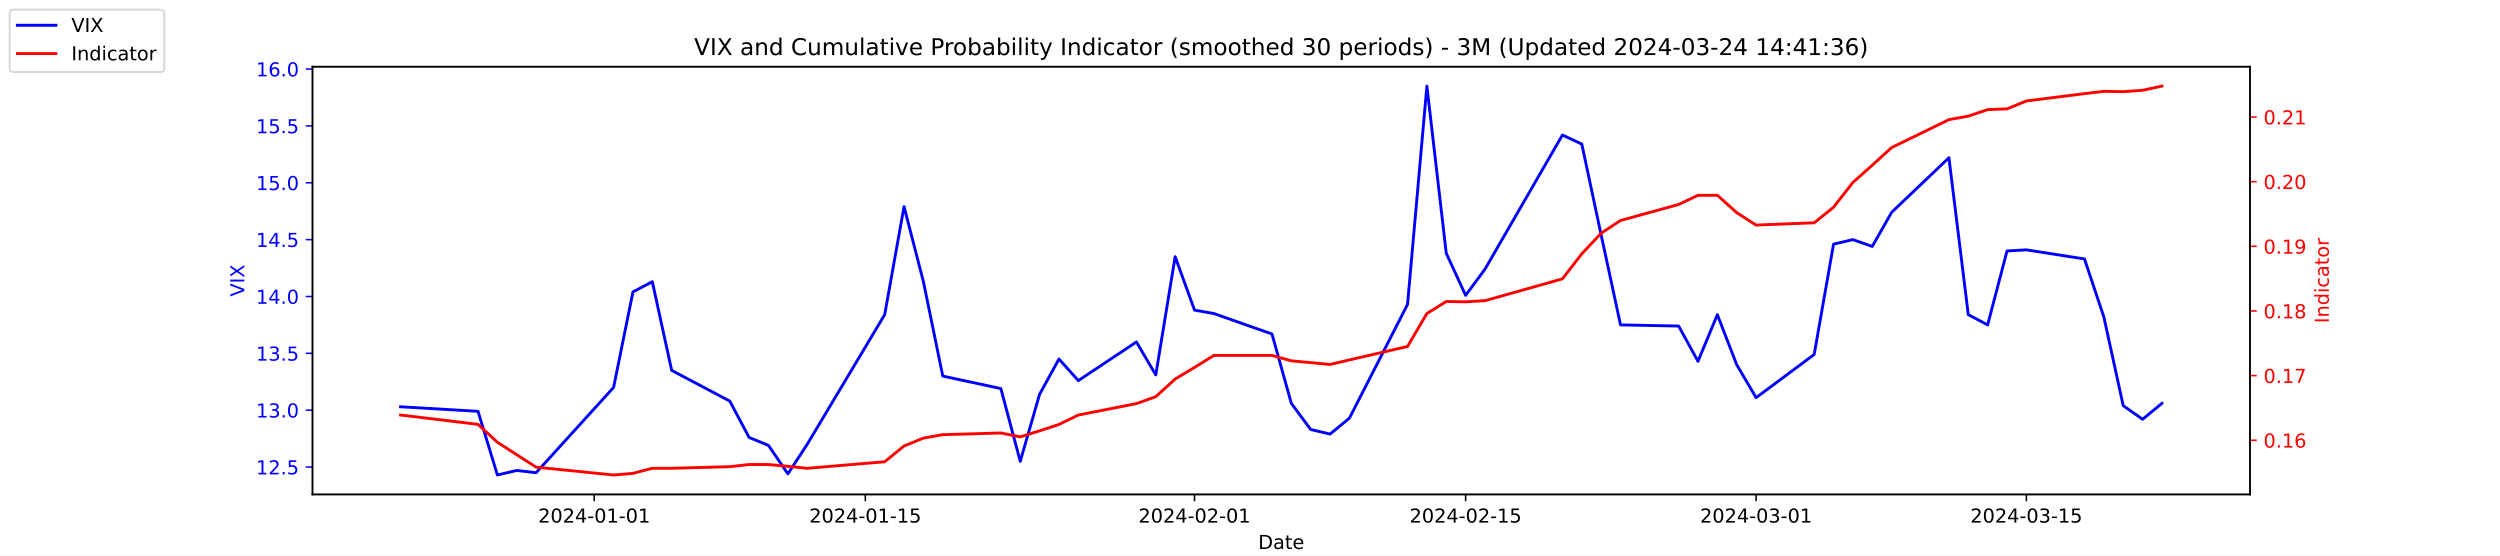
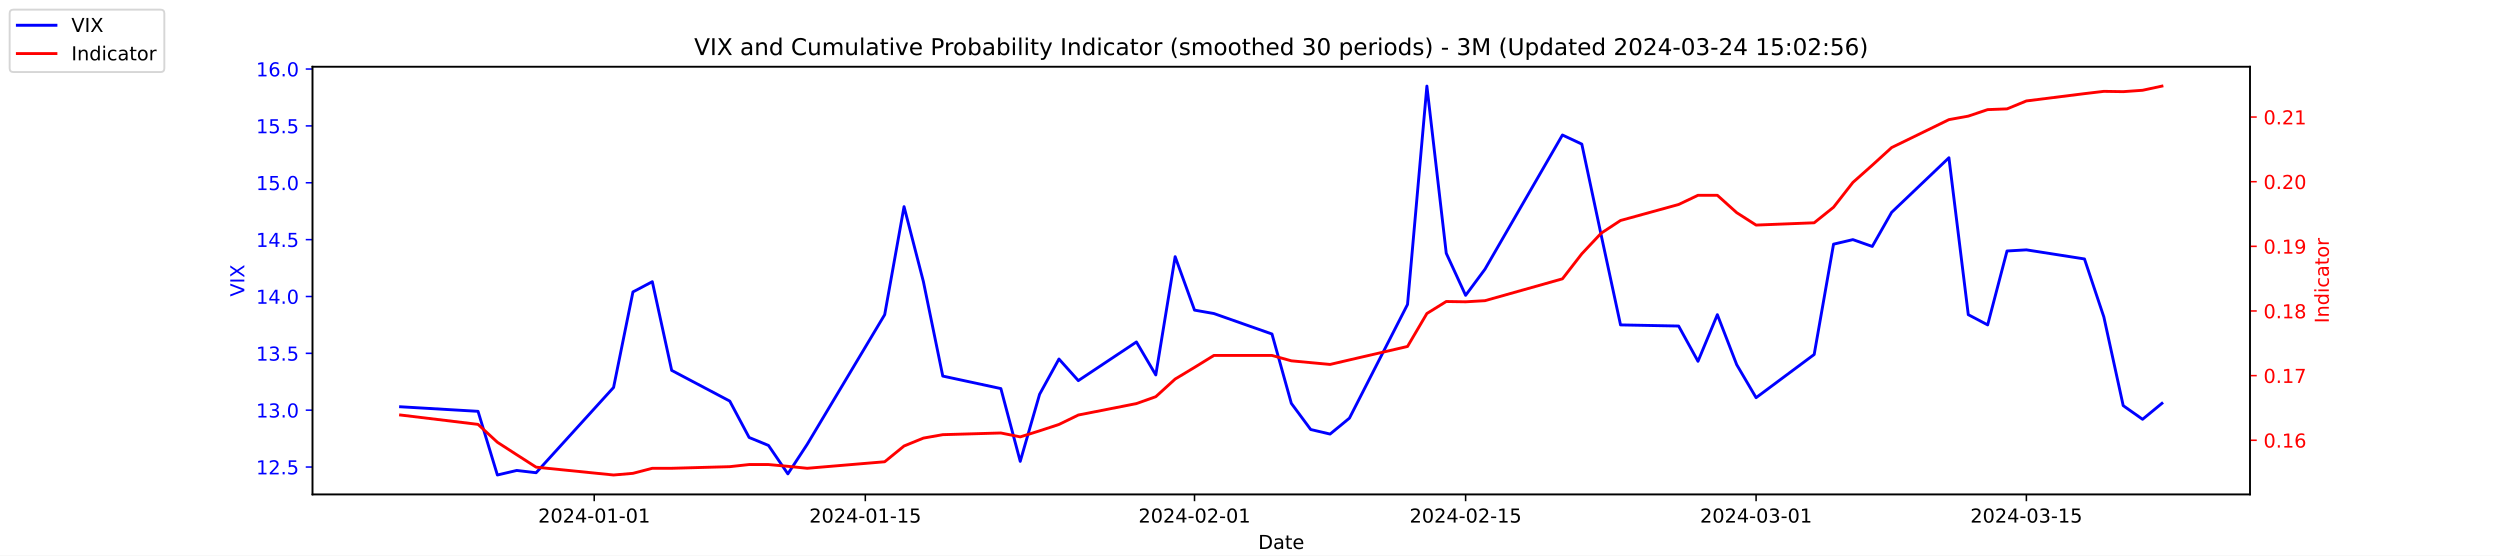
<svg xmlns="http://www.w3.org/2000/svg" xmlns:xlink="http://www.w3.org/1999/xlink" width="1296pt" height="288pt" viewBox="0 0 1296 288" version="1.1">
  <defs>
    <style type="text/css">*{stroke-linejoin: round; stroke-linecap: butt}</style>
  </defs>
  <g id="figure_1">
    <g id="patch_1">
      <path d="M 0 288  L 1296 288  L 1296 0  L 0 0  z " style="fill: #ffffff" />
    </g>
    <g id="axes_1">
      <g id="patch_2">
        <path d="M 162 256.32  L 1166.4 256.32  L 1166.4 34.56  L 162 34.56  z " style="fill: #ffffff" />
      </g>
      <g id="matplotlib.axis_1">
        <g id="xtick_1">
          <g id="line2d_1">
            <defs>
-               <path id="m39c9f2ebef" d="M 0 0  L 0 3.5  " style="stroke: #000000; stroke-width: 0.8" />
+               <path id="mdeebc0fdfd" d="M 0 0  L 0 3.5  " style="stroke: #000000; stroke-width: 0.8" />
            </defs>
            <g>
-               <use xlink:href="#m39c9f2ebef" x="308.04" y="256.32" style="stroke: #000000; stroke-width: 0.8" />
+               <use xlink:href="#mdeebc0fdfd" x="308.04" y="256.32" style="stroke: #000000; stroke-width: 0.8" />
            </g>
          </g>
          <g id="text_1">
            <g transform="translate(278.9824 270.9184) scale(0.1 -0.1)">
              <defs>
                <path id="DejaVuSans-32" d="M 1228 531  L 3431 531  L 3431 0  L 469 0  L 469 531  Q 828 903 1448 1529  Q 2069 2156 2228 2338  Q 2531 2678 2651 2914  Q 2772 3150 2772 3378  Q 2772 3750 2511 3984  Q 2250 4219 1831 4219  Q 1534 4219 1204 4116  Q 875 4013 500 3803  L 500 4441  Q 881 4594 1212 4672  Q 1544 4750 1819 4750  Q 2544 4750 2975 4387  Q 3406 4025 3406 3419  Q 3406 3131 3298 2873  Q 3191 2616 2906 2266  Q 2828 2175 2409 1742  Q 1991 1309 1228 531  z " transform="scale(0.015625)" />
                <path id="DejaVuSans-30" d="M 2034 4250  Q 1547 4250 1301 3770  Q 1056 3291 1056 2328  Q 1056 1369 1301 889  Q 1547 409 2034 409  Q 2525 409 2770 889  Q 3016 1369 3016 2328  Q 3016 3291 2770 3770  Q 2525 4250 2034 4250  z M 2034 4750  Q 2819 4750 3233 4129  Q 3647 3509 3647 2328  Q 3647 1150 3233 529  Q 2819 -91 2034 -91  Q 1250 -91 836 529  Q 422 1150 422 2328  Q 422 3509 836 4129  Q 1250 4750 2034 4750  z " transform="scale(0.015625)" />
                <path id="DejaVuSans-34" d="M 2419 4116  L 825 1625  L 2419 1625  L 2419 4116  z M 2253 4666  L 3047 4666  L 3047 1625  L 3713 1625  L 3713 1100  L 3047 1100  L 3047 0  L 2419 0  L 2419 1100  L 313 1100  L 313 1709  L 2253 4666  z " transform="scale(0.015625)" />
                <path id="DejaVuSans-2d" d="M 313 2009  L 1997 2009  L 1997 1497  L 313 1497  L 313 2009  z " transform="scale(0.015625)" />
                <path id="DejaVuSans-31" d="M 794 531  L 1825 531  L 1825 4091  L 703 3866  L 703 4441  L 1819 4666  L 2450 4666  L 2450 531  L 3481 531  L 3481 0  L 794 0  L 794 531  z " transform="scale(0.015625)" />
              </defs>
              <use xlink:href="#DejaVuSans-32" />
              <use xlink:href="#DejaVuSans-30" x="63.623" />
              <use xlink:href="#DejaVuSans-32" x="127.246" />
              <use xlink:href="#DejaVuSans-34" x="190.869" />
              <use xlink:href="#DejaVuSans-2d" x="254.492" />
              <use xlink:href="#DejaVuSans-30" x="290.576" />
              <use xlink:href="#DejaVuSans-31" x="354.199" />
              <use xlink:href="#DejaVuSans-2d" x="417.822" />
              <use xlink:href="#DejaVuSans-30" x="453.906" />
              <use xlink:href="#DejaVuSans-31" x="517.529" />
            </g>
          </g>
        </g>
        <g id="xtick_2">
          <g id="line2d_2">
            <g>
-               <use xlink:href="#m39c9f2ebef" x="448.58" y="256.32" style="stroke: #000000; stroke-width: 0.8" />
+               <use xlink:href="#mdeebc0fdfd" x="448.58" y="256.32" style="stroke: #000000; stroke-width: 0.8" />
            </g>
          </g>
          <g id="text_2">
            <g transform="translate(419.5222 270.9184) scale(0.1 -0.1)">
              <defs>
                <path id="DejaVuSans-35" d="M 691 4666  L 3169 4666  L 3169 4134  L 1269 4134  L 1269 2991  Q 1406 3038 1543 3061  Q 1681 3084 1819 3084  Q 2600 3084 3056 2656  Q 3513 2228 3513 1497  Q 3513 744 3044 326  Q 2575 -91 1722 -91  Q 1428 -91 1123 -41  Q 819 9 494 109  L 494 744  Q 775 591 1075 516  Q 1375 441 1709 441  Q 2250 441 2565 725  Q 2881 1009 2881 1497  Q 2881 1984 2565 2268  Q 2250 2553 1709 2553  Q 1456 2553 1204 2497  Q 953 2441 691 2322  L 691 4666  z " transform="scale(0.015625)" />
              </defs>
              <use xlink:href="#DejaVuSans-32" />
              <use xlink:href="#DejaVuSans-30" x="63.623" />
              <use xlink:href="#DejaVuSans-32" x="127.246" />
              <use xlink:href="#DejaVuSans-34" x="190.869" />
              <use xlink:href="#DejaVuSans-2d" x="254.492" />
              <use xlink:href="#DejaVuSans-30" x="290.576" />
              <use xlink:href="#DejaVuSans-31" x="354.199" />
              <use xlink:href="#DejaVuSans-2d" x="417.822" />
              <use xlink:href="#DejaVuSans-31" x="453.906" />
              <use xlink:href="#DejaVuSans-35" x="517.529" />
            </g>
          </g>
        </g>
        <g id="xtick_3">
          <g id="line2d_3">
            <g>
-               <use xlink:href="#m39c9f2ebef" x="619.236" y="256.32" style="stroke: #000000; stroke-width: 0.8" />
+               <use xlink:href="#mdeebc0fdfd" x="619.236" y="256.32" style="stroke: #000000; stroke-width: 0.8" />
            </g>
          </g>
          <g id="text_3">
            <g transform="translate(590.1778 270.9184) scale(0.1 -0.1)">
              <use xlink:href="#DejaVuSans-32" />
              <use xlink:href="#DejaVuSans-30" x="63.623" />
              <use xlink:href="#DejaVuSans-32" x="127.246" />
              <use xlink:href="#DejaVuSans-34" x="190.869" />
              <use xlink:href="#DejaVuSans-2d" x="254.492" />
              <use xlink:href="#DejaVuSans-30" x="290.576" />
              <use xlink:href="#DejaVuSans-32" x="354.199" />
              <use xlink:href="#DejaVuSans-2d" x="417.822" />
              <use xlink:href="#DejaVuSans-30" x="453.906" />
              <use xlink:href="#DejaVuSans-31" x="517.529" />
            </g>
          </g>
        </g>
        <g id="xtick_4">
          <g id="line2d_4">
            <g>
-               <use xlink:href="#m39c9f2ebef" x="759.775" y="256.32" style="stroke: #000000; stroke-width: 0.8" />
+               <use xlink:href="#mdeebc0fdfd" x="759.775" y="256.32" style="stroke: #000000; stroke-width: 0.8" />
            </g>
          </g>
          <g id="text_4">
            <g transform="translate(730.7177 270.9184) scale(0.1 -0.1)">
              <use xlink:href="#DejaVuSans-32" />
              <use xlink:href="#DejaVuSans-30" x="63.623" />
              <use xlink:href="#DejaVuSans-32" x="127.246" />
              <use xlink:href="#DejaVuSans-34" x="190.869" />
              <use xlink:href="#DejaVuSans-2d" x="254.492" />
              <use xlink:href="#DejaVuSans-30" x="290.576" />
              <use xlink:href="#DejaVuSans-32" x="354.199" />
              <use xlink:href="#DejaVuSans-2d" x="417.822" />
              <use xlink:href="#DejaVuSans-31" x="453.906" />
              <use xlink:href="#DejaVuSans-35" x="517.529" />
            </g>
          </g>
        </g>
        <g id="xtick_5">
          <g id="line2d_5">
            <g>
-               <use xlink:href="#m39c9f2ebef" x="910.354" y="256.32" style="stroke: #000000; stroke-width: 0.8" />
+               <use xlink:href="#mdeebc0fdfd" x="910.354" y="256.32" style="stroke: #000000; stroke-width: 0.8" />
            </g>
          </g>
          <g id="text_5">
            <g transform="translate(881.2961 270.9184) scale(0.1 -0.1)">
              <defs>
                <path id="DejaVuSans-33" d="M 2597 2516  Q 3050 2419 3304 2112  Q 3559 1806 3559 1356  Q 3559 666 3084 287  Q 2609 -91 1734 -91  Q 1441 -91 1130 -33  Q 819 25 488 141  L 488 750  Q 750 597 1062 519  Q 1375 441 1716 441  Q 2309 441 2620 675  Q 2931 909 2931 1356  Q 2931 1769 2642 2001  Q 2353 2234 1838 2234  L 1294 2234  L 1294 2753  L 1863 2753  Q 2328 2753 2575 2939  Q 2822 3125 2822 3475  Q 2822 3834 2567 4026  Q 2313 4219 1838 4219  Q 1578 4219 1281 4162  Q 984 4106 628 3988  L 628 4550  Q 988 4650 1302 4700  Q 1616 4750 1894 4750  Q 2613 4750 3031 4423  Q 3450 4097 3450 3541  Q 3450 3153 3228 2886  Q 3006 2619 2597 2516  z " transform="scale(0.015625)" />
              </defs>
              <use xlink:href="#DejaVuSans-32" />
              <use xlink:href="#DejaVuSans-30" x="63.623" />
              <use xlink:href="#DejaVuSans-32" x="127.246" />
              <use xlink:href="#DejaVuSans-34" x="190.869" />
              <use xlink:href="#DejaVuSans-2d" x="254.492" />
              <use xlink:href="#DejaVuSans-30" x="290.576" />
              <use xlink:href="#DejaVuSans-33" x="354.199" />
              <use xlink:href="#DejaVuSans-2d" x="417.822" />
              <use xlink:href="#DejaVuSans-30" x="453.906" />
              <use xlink:href="#DejaVuSans-31" x="517.529" />
            </g>
          </g>
        </g>
        <g id="xtick_6">
          <g id="line2d_6">
            <g>
-               <use xlink:href="#m39c9f2ebef" x="1050.476" y="256.32" style="stroke: #000000; stroke-width: 0.8" />
+               <use xlink:href="#mdeebc0fdfd" x="1050.476" y="256.32" style="stroke: #000000; stroke-width: 0.8" />
            </g>
          </g>
          <g id="text_6">
            <g transform="translate(1021.418 270.9184) scale(0.1 -0.1)">
              <use xlink:href="#DejaVuSans-32" />
              <use xlink:href="#DejaVuSans-30" x="63.623" />
              <use xlink:href="#DejaVuSans-32" x="127.246" />
              <use xlink:href="#DejaVuSans-34" x="190.869" />
              <use xlink:href="#DejaVuSans-2d" x="254.492" />
              <use xlink:href="#DejaVuSans-30" x="290.576" />
              <use xlink:href="#DejaVuSans-33" x="354.199" />
              <use xlink:href="#DejaVuSans-2d" x="417.822" />
              <use xlink:href="#DejaVuSans-31" x="453.906" />
              <use xlink:href="#DejaVuSans-35" x="517.529" />
            </g>
          </g>
        </g>
        <g id="text_7">
          <g transform="translate(652.2492 284.5966) scale(0.1 -0.1)">
            <defs>
              <path id="DejaVuSans-44" d="M 1259 4147  L 1259 519  L 2022 519  Q 2988 519 3436 956  Q 3884 1394 3884 2338  Q 3884 3275 3436 3711  Q 2988 4147 2022 4147  L 1259 4147  z M 628 4666  L 1925 4666  Q 3281 4666 3915 4102  Q 4550 3538 4550 2338  Q 4550 1131 3912 565  Q 3275 0 1925 0  L 628 0  L 628 4666  z " transform="scale(0.015625)" />
              <path id="DejaVuSans-61" d="M 2194 1759  Q 1497 1759 1228 1600  Q 959 1441 959 1056  Q 959 750 1161 570  Q 1363 391 1709 391  Q 2188 391 2477 730  Q 2766 1069 2766 1631  L 2766 1759  L 2194 1759  z M 3341 1997  L 3341 0  L 2766 0  L 2766 531  Q 2569 213 2275 61  Q 1981 -91 1556 -91  Q 1019 -91 701 211  Q 384 513 384 1019  Q 384 1609 779 1909  Q 1175 2209 1959 2209  L 2766 2209  L 2766 2266  Q 2766 2663 2505 2880  Q 2244 3097 1772 3097  Q 1472 3097 1187 3025  Q 903 2953 641 2809  L 641 3341  Q 956 3463 1253 3523  Q 1550 3584 1831 3584  Q 2591 3584 2966 3190  Q 3341 2797 3341 1997  z " transform="scale(0.015625)" />
              <path id="DejaVuSans-74" d="M 1172 4494  L 1172 3500  L 2356 3500  L 2356 3053  L 1172 3053  L 1172 1153  Q 1172 725 1289 603  Q 1406 481 1766 481  L 2356 481  L 2356 0  L 1766 0  Q 1100 0 847 248  Q 594 497 594 1153  L 594 3053  L 172 3053  L 172 3500  L 594 3500  L 594 4494  L 1172 4494  z " transform="scale(0.015625)" />
              <path id="DejaVuSans-65" d="M 3597 1894  L 3597 1613  L 953 1613  Q 991 1019 1311 708  Q 1631 397 2203 397  Q 2534 397 2845 478  Q 3156 559 3463 722  L 3463 178  Q 3153 47 2828 -22  Q 2503 -91 2169 -91  Q 1331 -91 842 396  Q 353 884 353 1716  Q 353 2575 817 3079  Q 1281 3584 2069 3584  Q 2775 3584 3186 3129  Q 3597 2675 3597 1894  z M 3022 2063  Q 3016 2534 2758 2815  Q 2500 3097 2075 3097  Q 1594 3097 1305 2825  Q 1016 2553 972 2059  L 3022 2063  z " transform="scale(0.015625)" />
            </defs>
            <use xlink:href="#DejaVuSans-44" />
            <use xlink:href="#DejaVuSans-61" x="77.002" />
            <use xlink:href="#DejaVuSans-74" x="138.281" />
            <use xlink:href="#DejaVuSans-65" x="177.49" />
          </g>
        </g>
      </g>
      <g id="matplotlib.axis_2">
        <g id="ytick_1">
          <g id="line2d_7">
            <defs>
-               <path id="m9b974dcbff" d="M 0 0  L -3.5 0  " style="stroke: #0000ff; stroke-width: 0.8" />
+               <path id="m297891b58c" d="M 0 0  L -3.5 0  " style="stroke: #0000ff; stroke-width: 0.8" />
            </defs>
            <g>
-               <use xlink:href="#m9b974dcbff" x="162" y="242.114" style="fill: #0000ff; stroke: #0000ff; stroke-width: 0.8" />
+               <use xlink:href="#m297891b58c" x="162" y="242.114" style="fill: #0000ff; stroke: #0000ff; stroke-width: 0.8" />
            </g>
          </g>
          <g id="text_8">
            <g style="fill: #0000ff" transform="translate(132.7344 245.9129) scale(0.1 -0.1)">
              <defs>
                <path id="DejaVuSans-2e" d="M 684 794  L 1344 794  L 1344 0  L 684 0  L 684 794  z " transform="scale(0.015625)" />
              </defs>
              <use xlink:href="#DejaVuSans-31" />
              <use xlink:href="#DejaVuSans-32" x="63.623" />
              <use xlink:href="#DejaVuSans-2e" x="127.246" />
              <use xlink:href="#DejaVuSans-35" x="159.033" />
            </g>
          </g>
        </g>
        <g id="ytick_2">
          <g id="line2d_8">
            <g>
-               <use xlink:href="#m9b974dcbff" x="162" y="212.64" style="fill: #0000ff; stroke: #0000ff; stroke-width: 0.8" />
+               <use xlink:href="#m297891b58c" x="162" y="212.64" style="fill: #0000ff; stroke: #0000ff; stroke-width: 0.8" />
            </g>
          </g>
          <g id="text_9">
            <g style="fill: #0000ff" transform="translate(132.7344 216.4392) scale(0.1 -0.1)">
              <use xlink:href="#DejaVuSans-31" />
              <use xlink:href="#DejaVuSans-33" x="63.623" />
              <use xlink:href="#DejaVuSans-2e" x="127.246" />
              <use xlink:href="#DejaVuSans-30" x="159.033" />
            </g>
          </g>
        </g>
        <g id="ytick_3">
          <g id="line2d_9">
            <g>
-               <use xlink:href="#m9b974dcbff" x="162" y="183.166" style="fill: #0000ff; stroke: #0000ff; stroke-width: 0.8" />
+               <use xlink:href="#m297891b58c" x="162" y="183.166" style="fill: #0000ff; stroke: #0000ff; stroke-width: 0.8" />
            </g>
          </g>
          <g id="text_10">
            <g style="fill: #0000ff" transform="translate(132.7344 186.9656) scale(0.1 -0.1)">
              <use xlink:href="#DejaVuSans-31" />
              <use xlink:href="#DejaVuSans-33" x="63.623" />
              <use xlink:href="#DejaVuSans-2e" x="127.246" />
              <use xlink:href="#DejaVuSans-35" x="159.033" />
            </g>
          </g>
        </g>
        <g id="ytick_4">
          <g id="line2d_10">
            <g>
-               <use xlink:href="#m9b974dcbff" x="162" y="153.693" style="fill: #0000ff; stroke: #0000ff; stroke-width: 0.8" />
+               <use xlink:href="#m297891b58c" x="162" y="153.693" style="fill: #0000ff; stroke: #0000ff; stroke-width: 0.8" />
            </g>
          </g>
          <g id="text_11">
            <g style="fill: #0000ff" transform="translate(132.7344 157.4919) scale(0.1 -0.1)">
              <use xlink:href="#DejaVuSans-31" />
              <use xlink:href="#DejaVuSans-34" x="63.623" />
              <use xlink:href="#DejaVuSans-2e" x="127.246" />
              <use xlink:href="#DejaVuSans-30" x="159.033" />
            </g>
          </g>
        </g>
        <g id="ytick_5">
          <g id="line2d_11">
            <g>
-               <use xlink:href="#m9b974dcbff" x="162" y="124.219" style="fill: #0000ff; stroke: #0000ff; stroke-width: 0.8" />
+               <use xlink:href="#m297891b58c" x="162" y="124.219" style="fill: #0000ff; stroke: #0000ff; stroke-width: 0.8" />
            </g>
          </g>
          <g id="text_12">
            <g style="fill: #0000ff" transform="translate(132.7344 128.0182) scale(0.1 -0.1)">
              <use xlink:href="#DejaVuSans-31" />
              <use xlink:href="#DejaVuSans-34" x="63.623" />
              <use xlink:href="#DejaVuSans-2e" x="127.246" />
              <use xlink:href="#DejaVuSans-35" x="159.033" />
            </g>
          </g>
        </g>
        <g id="ytick_6">
          <g id="line2d_12">
            <g>
-               <use xlink:href="#m9b974dcbff" x="162" y="94.745" style="fill: #0000ff; stroke: #0000ff; stroke-width: 0.8" />
+               <use xlink:href="#m297891b58c" x="162" y="94.745" style="fill: #0000ff; stroke: #0000ff; stroke-width: 0.8" />
            </g>
          </g>
          <g id="text_13">
            <g style="fill: #0000ff" transform="translate(132.7344 98.5445) scale(0.1 -0.1)">
              <use xlink:href="#DejaVuSans-31" />
              <use xlink:href="#DejaVuSans-35" x="63.623" />
              <use xlink:href="#DejaVuSans-2e" x="127.246" />
              <use xlink:href="#DejaVuSans-30" x="159.033" />
            </g>
          </g>
        </g>
        <g id="ytick_7">
          <g id="line2d_13">
            <g>
-               <use xlink:href="#m9b974dcbff" x="162" y="65.272" style="fill: #0000ff; stroke: #0000ff; stroke-width: 0.8" />
+               <use xlink:href="#m297891b58c" x="162" y="65.272" style="fill: #0000ff; stroke: #0000ff; stroke-width: 0.8" />
            </g>
          </g>
          <g id="text_14">
            <g style="fill: #0000ff" transform="translate(132.7344 69.07082) scale(0.1 -0.1)">
              <use xlink:href="#DejaVuSans-31" />
              <use xlink:href="#DejaVuSans-35" x="63.623" />
              <use xlink:href="#DejaVuSans-2e" x="127.246" />
              <use xlink:href="#DejaVuSans-35" x="159.033" />
            </g>
          </g>
        </g>
        <g id="ytick_8">
          <g id="line2d_14">
            <g>
-               <use xlink:href="#m9b974dcbff" x="162" y="35.798" style="fill: #0000ff; stroke: #0000ff; stroke-width: 0.8" />
+               <use xlink:href="#m297891b58c" x="162" y="35.798" style="fill: #0000ff; stroke: #0000ff; stroke-width: 0.8" />
            </g>
          </g>
          <g id="text_15">
            <g style="fill: #0000ff" transform="translate(132.7344 39.59714) scale(0.1 -0.1)">
              <defs>
                <path id="DejaVuSans-36" d="M 2113 2584  Q 1688 2584 1439 2293  Q 1191 2003 1191 1497  Q 1191 994 1439 701  Q 1688 409 2113 409  Q 2538 409 2786 701  Q 3034 994 3034 1497  Q 3034 2003 2786 2293  Q 2538 2584 2113 2584  z M 3366 4563  L 3366 3988  Q 3128 4100 2886 4159  Q 2644 4219 2406 4219  Q 1781 4219 1451 3797  Q 1122 3375 1075 2522  Q 1259 2794 1537 2939  Q 1816 3084 2150 3084  Q 2853 3084 3261 2657  Q 3669 2231 3669 1497  Q 3669 778 3244 343  Q 2819 -91 2113 -91  Q 1303 -91 875 529  Q 447 1150 447 2328  Q 447 3434 972 4092  Q 1497 4750 2381 4750  Q 2619 4750 2861 4703  Q 3103 4656 3366 4563  z " transform="scale(0.015625)" />
              </defs>
              <use xlink:href="#DejaVuSans-31" />
              <use xlink:href="#DejaVuSans-36" x="63.623" />
              <use xlink:href="#DejaVuSans-2e" x="127.246" />
              <use xlink:href="#DejaVuSans-30" x="159.033" />
            </g>
          </g>
        </g>
        <g id="text_16">
          <g style="fill: #0000ff" transform="translate(126.6547 153.7603) rotate(-90) scale(0.1 -0.1)">
            <defs>
              <path id="DejaVuSans-56" d="M 1831 0  L 50 4666  L 709 4666  L 2188 738  L 3669 4666  L 4325 4666  L 2547 0  L 1831 0  z " transform="scale(0.015625)" />
              <path id="DejaVuSans-49" d="M 628 4666  L 1259 4666  L 1259 0  L 628 0  L 628 4666  z " transform="scale(0.015625)" />
              <path id="DejaVuSans-58" d="M 403 4666  L 1081 4666  L 2241 2931  L 3406 4666  L 4084 4666  L 2584 2425  L 4184 0  L 3506 0  L 2194 1984  L 872 0  L 191 0  L 1856 2491  L 403 4666  z " transform="scale(0.015625)" />
            </defs>
            <use xlink:href="#DejaVuSans-56" />
            <use xlink:href="#DejaVuSans-49" x="68.408" />
            <use xlink:href="#DejaVuSans-58" x="97.9" />
          </g>
        </g>
      </g>
      <g id="line2d_15">
-         <path d="M 207.655 210.872  L 247.809 213.23  L 257.847 246.24  L 267.886 243.882  L 277.924 245.061  L 318.079 200.851  L 328.117 151.335  L 338.156 146.029  L 348.194 192.008  L 378.31 207.924  L 388.349 226.787  L 398.387 230.914  L 408.426 245.651  L 418.464 230.324  L 458.619 163.124  L 468.657 107.124  L 478.696 146.029  L 488.734 194.956  L 518.85 201.44  L 528.889 239.166  L 538.927 204.387  L 548.966 186.114  L 559.004 197.314  L 589.12 177.272  L 599.158 194.366  L 609.197 133.061  L 619.236 160.766  L 629.274 162.535  L 659.39 173.145  L 669.428 209.103  L 679.467 222.661  L 689.506 225.019  L 699.544 216.766  L 729.66 157.819  L 739.698 44.64  L 749.737 131.293  L 759.775 153.103  L 769.814 139.545  L 809.968 69.987  L 820.007 74.703  L 830.045 121.861  L 840.084 168.429  L 870.2 169.019  L 880.238 187.293  L 890.277 163.124  L 900.315 189.061  L 910.354 206.156  L 940.47 183.756  L 950.508 126.577  L 960.547 124.219  L 970.585 127.756  L 980.624 110.072  L 1010.321 81.777  L 1020.36 163.124  L 1030.398 168.429  L 1040.437 130.114  L 1050.476 129.524  L 1080.591 134.24  L 1090.63 164.303  L 1100.668 210.282  L 1110.707 217.356  L 1120.745 209.103  " clip-path="url(#p976ae3da06)" style="fill: none; stroke: #0000ff; stroke-width: 1.5; stroke-linecap: square" />
+         <path d="M 207.655 210.872  L 247.809 213.23  L 257.847 246.24  L 267.886 243.882  L 277.924 245.061  L 318.079 200.851  L 328.117 151.335  L 338.156 146.029  L 348.194 192.008  L 378.31 207.924  L 388.349 226.787  L 398.387 230.914  L 408.426 245.651  L 418.464 230.324  L 458.619 163.124  L 468.657 107.124  L 478.696 146.029  L 488.734 194.956  L 518.85 201.44  L 528.889 239.166  L 538.927 204.387  L 548.966 186.114  L 559.004 197.314  L 589.12 177.272  L 599.158 194.366  L 609.197 133.061  L 619.236 160.766  L 629.274 162.535  L 659.39 173.145  L 669.428 209.103  L 679.467 222.661  L 689.506 225.019  L 699.544 216.766  L 729.66 157.819  L 739.698 44.64  L 749.737 131.293  L 759.775 153.103  L 769.814 139.545  L 809.968 69.987  L 820.007 74.703  L 830.045 121.861  L 840.084 168.429  L 870.2 169.019  L 880.238 187.293  L 890.277 163.124  L 900.315 189.061  L 910.354 206.156  L 940.47 183.756  L 950.508 126.577  L 960.547 124.219  L 970.585 127.756  L 980.624 110.072  L 1010.321 81.777  L 1020.36 163.124  L 1030.398 168.429  L 1040.437 130.114  L 1050.476 129.524  L 1080.591 134.24  L 1090.63 164.303  L 1100.668 210.282  L 1110.707 217.356  L 1120.745 209.103  " clip-path="url(#p9849044c7b)" style="fill: none; stroke: #0000ff; stroke-width: 1.5; stroke-linecap: square" />
      </g>
      <g id="patch_3">
        <path d="M 162 256.32  L 162 34.56  " style="fill: none; stroke: #000000; stroke-width: 0.8; stroke-linejoin: miter; stroke-linecap: square" />
      </g>
      <g id="patch_4">
        <path d="M 1166.4 256.32  L 1166.4 34.56  " style="fill: none; stroke: #000000; stroke-width: 0.8; stroke-linejoin: miter; stroke-linecap: square" />
      </g>
      <g id="patch_5">
        <path d="M 162 256.32  L 1166.4 256.32  " style="fill: none; stroke: #000000; stroke-width: 0.8; stroke-linejoin: miter; stroke-linecap: square" />
      </g>
      <g id="patch_6">
        <path d="M 162 34.56  L 1166.4 34.56  " style="fill: none; stroke: #000000; stroke-width: 0.8; stroke-linejoin: miter; stroke-linecap: square" />
      </g>
    </g>
    <g id="axes_2">
      <g id="matplotlib.axis_3">
        <g id="ytick_9">
          <g id="line2d_16">
            <defs>
-               <path id="mddce05ec6c" d="M 0 0  L 3.5 0  " style="stroke: #ff0000; stroke-width: 0.8" />
+               <path id="m6ad28805a2" d="M 0 0  L 3.5 0  " style="stroke: #ff0000; stroke-width: 0.8" />
            </defs>
            <g>
-               <use xlink:href="#mddce05ec6c" x="1166.4" y="228.231" style="fill: #ff0000; stroke: #ff0000; stroke-width: 0.8" />
+               <use xlink:href="#m6ad28805a2" x="1166.4" y="228.231" style="fill: #ff0000; stroke: #ff0000; stroke-width: 0.8" />
            </g>
          </g>
          <g id="text_17">
            <g style="fill: #ff0000" transform="translate(1173.4 232.0299) scale(0.1 -0.1)">
              <use xlink:href="#DejaVuSans-30" />
              <use xlink:href="#DejaVuSans-2e" x="63.623" />
              <use xlink:href="#DejaVuSans-31" x="95.41" />
              <use xlink:href="#DejaVuSans-36" x="159.033" />
            </g>
          </g>
        </g>
        <g id="ytick_10">
          <g id="line2d_17">
            <g>
-               <use xlink:href="#mddce05ec6c" x="1166.4" y="194.72" style="fill: #ff0000; stroke: #ff0000; stroke-width: 0.8" />
+               <use xlink:href="#m6ad28805a2" x="1166.4" y="194.72" style="fill: #ff0000; stroke: #ff0000; stroke-width: 0.8" />
            </g>
          </g>
          <g id="text_18">
            <g style="fill: #ff0000" transform="translate(1173.4 198.5188) scale(0.1 -0.1)">
              <defs>
                <path id="DejaVuSans-37" d="M 525 4666  L 3525 4666  L 3525 4397  L 1831 0  L 1172 0  L 2766 4134  L 525 4134  L 525 4666  z " transform="scale(0.015625)" />
              </defs>
              <use xlink:href="#DejaVuSans-30" />
              <use xlink:href="#DejaVuSans-2e" x="63.623" />
              <use xlink:href="#DejaVuSans-31" x="95.41" />
              <use xlink:href="#DejaVuSans-37" x="159.033" />
            </g>
          </g>
        </g>
        <g id="ytick_11">
          <g id="line2d_18">
            <g>
-               <use xlink:href="#mddce05ec6c" x="1166.4" y="161.208" style="fill: #ff0000; stroke: #ff0000; stroke-width: 0.8" />
+               <use xlink:href="#m6ad28805a2" x="1166.4" y="161.208" style="fill: #ff0000; stroke: #ff0000; stroke-width: 0.8" />
            </g>
          </g>
          <g id="text_19">
            <g style="fill: #ff0000" transform="translate(1173.4 165.0077) scale(0.1 -0.1)">
              <defs>
                <path id="DejaVuSans-38" d="M 2034 2216  Q 1584 2216 1326 1975  Q 1069 1734 1069 1313  Q 1069 891 1326 650  Q 1584 409 2034 409  Q 2484 409 2743 651  Q 3003 894 3003 1313  Q 3003 1734 2745 1975  Q 2488 2216 2034 2216  z M 1403 2484  Q 997 2584 770 2862  Q 544 3141 544 3541  Q 544 4100 942 4425  Q 1341 4750 2034 4750  Q 2731 4750 3128 4425  Q 3525 4100 3525 3541  Q 3525 3141 3298 2862  Q 3072 2584 2669 2484  Q 3125 2378 3379 2068  Q 3634 1759 3634 1313  Q 3634 634 3220 271  Q 2806 -91 2034 -91  Q 1263 -91 848 271  Q 434 634 434 1313  Q 434 1759 690 2068  Q 947 2378 1403 2484  z M 1172 3481  Q 1172 3119 1398 2916  Q 1625 2713 2034 2713  Q 2441 2713 2670 2916  Q 2900 3119 2900 3481  Q 2900 3844 2670 4047  Q 2441 4250 2034 4250  Q 1625 4250 1398 4047  Q 1172 3844 1172 3481  z " transform="scale(0.015625)" />
              </defs>
              <use xlink:href="#DejaVuSans-30" />
              <use xlink:href="#DejaVuSans-2e" x="63.623" />
              <use xlink:href="#DejaVuSans-31" x="95.41" />
              <use xlink:href="#DejaVuSans-38" x="159.033" />
            </g>
          </g>
        </g>
        <g id="ytick_12">
          <g id="line2d_19">
            <g>
-               <use xlink:href="#mddce05ec6c" x="1166.4" y="127.697" style="fill: #ff0000; stroke: #ff0000; stroke-width: 0.8" />
+               <use xlink:href="#m6ad28805a2" x="1166.4" y="127.697" style="fill: #ff0000; stroke: #ff0000; stroke-width: 0.8" />
            </g>
          </g>
          <g id="text_20">
            <g style="fill: #ff0000" transform="translate(1173.4 131.4966) scale(0.1 -0.1)">
              <defs>
                <path id="DejaVuSans-39" d="M 703 97  L 703 672  Q 941 559 1184 500  Q 1428 441 1663 441  Q 2288 441 2617 861  Q 2947 1281 2994 2138  Q 2813 1869 2534 1725  Q 2256 1581 1919 1581  Q 1219 1581 811 2004  Q 403 2428 403 3163  Q 403 3881 828 4315  Q 1253 4750 1959 4750  Q 2769 4750 3195 4129  Q 3622 3509 3622 2328  Q 3622 1225 3098 567  Q 2575 -91 1691 -91  Q 1453 -91 1209 -44  Q 966 3 703 97  z M 1959 2075  Q 2384 2075 2632 2365  Q 2881 2656 2881 3163  Q 2881 3666 2632 3958  Q 2384 4250 1959 4250  Q 1534 4250 1286 3958  Q 1038 3666 1038 3163  Q 1038 2656 1286 2365  Q 1534 2075 1959 2075  z " transform="scale(0.015625)" />
              </defs>
              <use xlink:href="#DejaVuSans-30" />
              <use xlink:href="#DejaVuSans-2e" x="63.623" />
              <use xlink:href="#DejaVuSans-31" x="95.41" />
              <use xlink:href="#DejaVuSans-39" x="159.033" />
            </g>
          </g>
        </g>
        <g id="ytick_13">
          <g id="line2d_20">
            <g>
-               <use xlink:href="#mddce05ec6c" x="1166.4" y="94.186" style="fill: #ff0000; stroke: #ff0000; stroke-width: 0.8" />
+               <use xlink:href="#m6ad28805a2" x="1166.4" y="94.186" style="fill: #ff0000; stroke: #ff0000; stroke-width: 0.8" />
            </g>
          </g>
          <g id="text_21">
            <g style="fill: #ff0000" transform="translate(1173.4 97.98544) scale(0.1 -0.1)">
              <use xlink:href="#DejaVuSans-30" />
              <use xlink:href="#DejaVuSans-2e" x="63.623" />
              <use xlink:href="#DejaVuSans-32" x="95.41" />
              <use xlink:href="#DejaVuSans-30" x="159.033" />
            </g>
          </g>
        </g>
        <g id="ytick_14">
          <g id="line2d_21">
            <g>
-               <use xlink:href="#mddce05ec6c" x="1166.4" y="60.675" style="fill: #ff0000; stroke: #ff0000; stroke-width: 0.8" />
+               <use xlink:href="#m6ad28805a2" x="1166.4" y="60.675" style="fill: #ff0000; stroke: #ff0000; stroke-width: 0.8" />
            </g>
          </g>
          <g id="text_22">
            <g style="fill: #ff0000" transform="translate(1173.4 64.47432) scale(0.1 -0.1)">
              <use xlink:href="#DejaVuSans-30" />
              <use xlink:href="#DejaVuSans-2e" x="63.623" />
              <use xlink:href="#DejaVuSans-32" x="95.41" />
              <use xlink:href="#DejaVuSans-31" x="159.033" />
            </g>
          </g>
        </g>
        <g id="text_23">
          <g style="fill: #ff0000" transform="translate(1207.264 167.5353) rotate(-90) scale(0.1 -0.1)">
            <defs>
              <path id="DejaVuSans-6e" d="M 3513 2113  L 3513 0  L 2938 0  L 2938 2094  Q 2938 2591 2744 2837  Q 2550 3084 2163 3084  Q 1697 3084 1428 2787  Q 1159 2491 1159 1978  L 1159 0  L 581 0  L 581 3500  L 1159 3500  L 1159 2956  Q 1366 3272 1645 3428  Q 1925 3584 2291 3584  Q 2894 3584 3203 3211  Q 3513 2838 3513 2113  z " transform="scale(0.015625)" />
              <path id="DejaVuSans-64" d="M 2906 2969  L 2906 4863  L 3481 4863  L 3481 0  L 2906 0  L 2906 525  Q 2725 213 2448 61  Q 2172 -91 1784 -91  Q 1150 -91 751 415  Q 353 922 353 1747  Q 353 2572 751 3078  Q 1150 3584 1784 3584  Q 2172 3584 2448 3432  Q 2725 3281 2906 2969  z M 947 1747  Q 947 1113 1208 752  Q 1469 391 1925 391  Q 2381 391 2643 752  Q 2906 1113 2906 1747  Q 2906 2381 2643 2742  Q 2381 3103 1925 3103  Q 1469 3103 1208 2742  Q 947 2381 947 1747  z " transform="scale(0.015625)" />
              <path id="DejaVuSans-69" d="M 603 3500  L 1178 3500  L 1178 0  L 603 0  L 603 3500  z M 603 4863  L 1178 4863  L 1178 4134  L 603 4134  L 603 4863  z " transform="scale(0.015625)" />
              <path id="DejaVuSans-63" d="M 3122 3366  L 3122 2828  Q 2878 2963 2633 3030  Q 2388 3097 2138 3097  Q 1578 3097 1268 2742  Q 959 2388 959 1747  Q 959 1106 1268 751  Q 1578 397 2138 397  Q 2388 397 2633 464  Q 2878 531 3122 666  L 3122 134  Q 2881 22 2623 -34  Q 2366 -91 2075 -91  Q 1284 -91 818 406  Q 353 903 353 1747  Q 353 2603 823 3093  Q 1294 3584 2113 3584  Q 2378 3584 2631 3529  Q 2884 3475 3122 3366  z " transform="scale(0.015625)" />
              <path id="DejaVuSans-6f" d="M 1959 3097  Q 1497 3097 1228 2736  Q 959 2375 959 1747  Q 959 1119 1226 758  Q 1494 397 1959 397  Q 2419 397 2687 759  Q 2956 1122 2956 1747  Q 2956 2369 2687 2733  Q 2419 3097 1959 3097  z M 1959 3584  Q 2709 3584 3137 3096  Q 3566 2609 3566 1747  Q 3566 888 3137 398  Q 2709 -91 1959 -91  Q 1206 -91 779 398  Q 353 888 353 1747  Q 353 2609 779 3096  Q 1206 3584 1959 3584  z " transform="scale(0.015625)" />
              <path id="DejaVuSans-72" d="M 2631 2963  Q 2534 3019 2420 3045  Q 2306 3072 2169 3072  Q 1681 3072 1420 2755  Q 1159 2438 1159 1844  L 1159 0  L 581 0  L 581 3500  L 1159 3500  L 1159 2956  Q 1341 3275 1631 3429  Q 1922 3584 2338 3584  Q 2397 3584 2469 3576  Q 2541 3569 2628 3553  L 2631 2963  z " transform="scale(0.015625)" />
            </defs>
            <use xlink:href="#DejaVuSans-49" />
            <use xlink:href="#DejaVuSans-6e" x="29.492" />
            <use xlink:href="#DejaVuSans-64" x="92.871" />
            <use xlink:href="#DejaVuSans-69" x="156.348" />
            <use xlink:href="#DejaVuSans-63" x="184.131" />
            <use xlink:href="#DejaVuSans-61" x="239.111" />
            <use xlink:href="#DejaVuSans-74" x="300.391" />
            <use xlink:href="#DejaVuSans-6f" x="339.6" />
            <use xlink:href="#DejaVuSans-72" x="400.781" />
          </g>
        </g>
      </g>
      <g id="line2d_22">
-         <path d="M 207.655 215.148  L 247.809 219.996  L 257.847 229.262  L 267.886 235.742  L 277.924 242.177  L 318.079 246.24  L 328.117 245.376  L 338.156 242.762  L 348.194 242.762  L 378.31 241.92  L 388.349 240.817  L 398.387 240.817  L 408.426 241.737  L 418.464 242.762  L 458.619 239.374  L 468.657 231.2  L 478.696 227.11  L 488.734 225.333  L 518.85 224.46  L 528.889 226.48  L 538.927 223.342  L 548.966 220.036  L 559.004 215.148  L 589.12 209.214  L 599.158 205.645  L 609.197 196.491  L 619.236 190.458  L 629.274 184.263  L 659.39 184.263  L 669.428 187.052  L 679.467 187.99  L 689.506 188.924  L 699.544 186.582  L 729.66 179.604  L 739.698 162.518  L 749.737 156.297  L 759.775 156.457  L 769.814 155.869  L 809.968 144.545  L 820.007 131.575  L 830.045 120.882  L 840.084 114.302  L 870.2 106.007  L 880.238 101.235  L 890.277 101.235  L 900.315 110.25  L 910.354 116.68  L 940.47 115.494  L 950.508 107.429  L 960.547 94.56  L 970.585 85.636  L 980.624 76.493  L 1010.321 62.021  L 1020.36 60.198  L 1030.398 56.827  L 1040.437 56.442  L 1050.476 52.325  L 1080.591 48.546  L 1090.63 47.356  L 1100.668 47.515  L 1110.707 46.799  L 1120.745 44.64  " clip-path="url(#p976ae3da06)" style="fill: none; stroke: #ff0000; stroke-width: 1.5; stroke-linecap: square" />
+         <path d="M 207.655 215.148  L 247.809 219.996  L 257.847 229.262  L 267.886 235.742  L 277.924 242.177  L 318.079 246.24  L 328.117 245.376  L 338.156 242.762  L 348.194 242.762  L 378.31 241.92  L 388.349 240.817  L 398.387 240.817  L 408.426 241.737  L 418.464 242.762  L 458.619 239.374  L 468.657 231.2  L 478.696 227.11  L 488.734 225.333  L 518.85 224.46  L 528.889 226.48  L 538.927 223.342  L 548.966 220.036  L 559.004 215.148  L 589.12 209.214  L 599.158 205.645  L 609.197 196.491  L 619.236 190.458  L 629.274 184.263  L 659.39 184.263  L 669.428 187.052  L 679.467 187.99  L 689.506 188.924  L 699.544 186.582  L 729.66 179.604  L 739.698 162.518  L 749.737 156.297  L 759.775 156.457  L 769.814 155.869  L 809.968 144.545  L 820.007 131.575  L 830.045 120.882  L 840.084 114.302  L 870.2 106.007  L 880.238 101.235  L 890.277 101.235  L 900.315 110.25  L 910.354 116.68  L 940.47 115.494  L 950.508 107.429  L 960.547 94.56  L 970.585 85.636  L 980.624 76.493  L 1010.321 62.021  L 1020.36 60.198  L 1030.398 56.827  L 1040.437 56.442  L 1050.476 52.325  L 1080.591 48.546  L 1090.63 47.356  L 1100.668 47.515  L 1110.707 46.799  L 1120.745 44.64  " clip-path="url(#p9849044c7b)" style="fill: none; stroke: #ff0000; stroke-width: 1.5; stroke-linecap: square" />
      </g>
      <g id="patch_7">
        <path d="M 162 256.32  L 162 34.56  " style="fill: none; stroke: #000000; stroke-width: 0.8; stroke-linejoin: miter; stroke-linecap: square" />
      </g>
      <g id="patch_8">
        <path d="M 1166.4 256.32  L 1166.4 34.56  " style="fill: none; stroke: #000000; stroke-width: 0.8; stroke-linejoin: miter; stroke-linecap: square" />
      </g>
      <g id="patch_9">
        <path d="M 162 256.32  L 1166.4 256.32  " style="fill: none; stroke: #000000; stroke-width: 0.8; stroke-linejoin: miter; stroke-linecap: square" />
      </g>
      <g id="patch_10">
        <path d="M 162 34.56  L 1166.4 34.56  " style="fill: none; stroke: #000000; stroke-width: 0.8; stroke-linejoin: miter; stroke-linecap: square" />
      </g>
      <g id="text_24">
        <g transform="translate(359.8481 28.56) scale(0.12 -0.12)">
          <defs>
            <path id="DejaVuSans-20" transform="scale(0.015625)" />
            <path id="DejaVuSans-43" d="M 4122 4306  L 4122 3641  Q 3803 3938 3442 4084  Q 3081 4231 2675 4231  Q 1875 4231 1450 3742  Q 1025 3253 1025 2328  Q 1025 1406 1450 917  Q 1875 428 2675 428  Q 3081 428 3442 575  Q 3803 722 4122 1019  L 4122 359  Q 3791 134 3420 21  Q 3050 -91 2638 -91  Q 1578 -91 968 557  Q 359 1206 359 2328  Q 359 3453 968 4101  Q 1578 4750 2638 4750  Q 3056 4750 3426 4639  Q 3797 4528 4122 4306  z " transform="scale(0.015625)" />
            <path id="DejaVuSans-75" d="M 544 1381  L 544 3500  L 1119 3500  L 1119 1403  Q 1119 906 1312 657  Q 1506 409 1894 409  Q 2359 409 2629 706  Q 2900 1003 2900 1516  L 2900 3500  L 3475 3500  L 3475 0  L 2900 0  L 2900 538  Q 2691 219 2414 64  Q 2138 -91 1772 -91  Q 1169 -91 856 284  Q 544 659 544 1381  z M 1991 3584  L 1991 3584  z " transform="scale(0.015625)" />
            <path id="DejaVuSans-6d" d="M 3328 2828  Q 3544 3216 3844 3400  Q 4144 3584 4550 3584  Q 5097 3584 5394 3201  Q 5691 2819 5691 2113  L 5691 0  L 5113 0  L 5113 2094  Q 5113 2597 4934 2840  Q 4756 3084 4391 3084  Q 3944 3084 3684 2787  Q 3425 2491 3425 1978  L 3425 0  L 2847 0  L 2847 2094  Q 2847 2600 2669 2842  Q 2491 3084 2119 3084  Q 1678 3084 1418 2786  Q 1159 2488 1159 1978  L 1159 0  L 581 0  L 581 3500  L 1159 3500  L 1159 2956  Q 1356 3278 1631 3431  Q 1906 3584 2284 3584  Q 2666 3584 2933 3390  Q 3200 3197 3328 2828  z " transform="scale(0.015625)" />
            <path id="DejaVuSans-6c" d="M 603 4863  L 1178 4863  L 1178 0  L 603 0  L 603 4863  z " transform="scale(0.015625)" />
            <path id="DejaVuSans-76" d="M 191 3500  L 800 3500  L 1894 563  L 2988 3500  L 3597 3500  L 2284 0  L 1503 0  L 191 3500  z " transform="scale(0.015625)" />
            <path id="DejaVuSans-50" d="M 1259 4147  L 1259 2394  L 2053 2394  Q 2494 2394 2734 2622  Q 2975 2850 2975 3272  Q 2975 3691 2734 3919  Q 2494 4147 2053 4147  L 1259 4147  z M 628 4666  L 2053 4666  Q 2838 4666 3239 4311  Q 3641 3956 3641 3272  Q 3641 2581 3239 2228  Q 2838 1875 2053 1875  L 1259 1875  L 1259 0  L 628 0  L 628 4666  z " transform="scale(0.015625)" />
            <path id="DejaVuSans-62" d="M 3116 1747  Q 3116 2381 2855 2742  Q 2594 3103 2138 3103  Q 1681 3103 1420 2742  Q 1159 2381 1159 1747  Q 1159 1113 1420 752  Q 1681 391 2138 391  Q 2594 391 2855 752  Q 3116 1113 3116 1747  z M 1159 2969  Q 1341 3281 1617 3432  Q 1894 3584 2278 3584  Q 2916 3584 3314 3078  Q 3713 2572 3713 1747  Q 3713 922 3314 415  Q 2916 -91 2278 -91  Q 1894 -91 1617 61  Q 1341 213 1159 525  L 1159 0  L 581 0  L 581 4863  L 1159 4863  L 1159 2969  z " transform="scale(0.015625)" />
            <path id="DejaVuSans-79" d="M 2059 -325  Q 1816 -950 1584 -1140  Q 1353 -1331 966 -1331  L 506 -1331  L 506 -850  L 844 -850  Q 1081 -850 1212 -737  Q 1344 -625 1503 -206  L 1606 56  L 191 3500  L 800 3500  L 1894 763  L 2988 3500  L 3597 3500  L 2059 -325  z " transform="scale(0.015625)" />
            <path id="DejaVuSans-28" d="M 1984 4856  Q 1566 4138 1362 3434  Q 1159 2731 1159 2009  Q 1159 1288 1364 580  Q 1569 -128 1984 -844  L 1484 -844  Q 1016 -109 783 600  Q 550 1309 550 2009  Q 550 2706 781 3412  Q 1013 4119 1484 4856  L 1984 4856  z " transform="scale(0.015625)" />
            <path id="DejaVuSans-73" d="M 2834 3397  L 2834 2853  Q 2591 2978 2328 3040  Q 2066 3103 1784 3103  Q 1356 3103 1142 2972  Q 928 2841 928 2578  Q 928 2378 1081 2264  Q 1234 2150 1697 2047  L 1894 2003  Q 2506 1872 2764 1633  Q 3022 1394 3022 966  Q 3022 478 2636 193  Q 2250 -91 1575 -91  Q 1294 -91 989 -36  Q 684 19 347 128  L 347 722  Q 666 556 975 473  Q 1284 391 1588 391  Q 1994 391 2212 530  Q 2431 669 2431 922  Q 2431 1156 2273 1281  Q 2116 1406 1581 1522  L 1381 1569  Q 847 1681 609 1914  Q 372 2147 372 2553  Q 372 3047 722 3315  Q 1072 3584 1716 3584  Q 2034 3584 2315 3537  Q 2597 3491 2834 3397  z " transform="scale(0.015625)" />
            <path id="DejaVuSans-68" d="M 3513 2113  L 3513 0  L 2938 0  L 2938 2094  Q 2938 2591 2744 2837  Q 2550 3084 2163 3084  Q 1697 3084 1428 2787  Q 1159 2491 1159 1978  L 1159 0  L 581 0  L 581 4863  L 1159 4863  L 1159 2956  Q 1366 3272 1645 3428  Q 1925 3584 2291 3584  Q 2894 3584 3203 3211  Q 3513 2838 3513 2113  z " transform="scale(0.015625)" />
            <path id="DejaVuSans-70" d="M 1159 525  L 1159 -1331  L 581 -1331  L 581 3500  L 1159 3500  L 1159 2969  Q 1341 3281 1617 3432  Q 1894 3584 2278 3584  Q 2916 3584 3314 3078  Q 3713 2572 3713 1747  Q 3713 922 3314 415  Q 2916 -91 2278 -91  Q 1894 -91 1617 61  Q 1341 213 1159 525  z M 3116 1747  Q 3116 2381 2855 2742  Q 2594 3103 2138 3103  Q 1681 3103 1420 2742  Q 1159 2381 1159 1747  Q 1159 1113 1420 752  Q 1681 391 2138 391  Q 2594 391 2855 752  Q 3116 1113 3116 1747  z " transform="scale(0.015625)" />
            <path id="DejaVuSans-29" d="M 513 4856  L 1013 4856  Q 1481 4119 1714 3412  Q 1947 2706 1947 2009  Q 1947 1309 1714 600  Q 1481 -109 1013 -844  L 513 -844  Q 928 -128 1133 580  Q 1338 1288 1338 2009  Q 1338 2731 1133 3434  Q 928 4138 513 4856  z " transform="scale(0.015625)" />
            <path id="DejaVuSans-4d" d="M 628 4666  L 1569 4666  L 2759 1491  L 3956 4666  L 4897 4666  L 4897 0  L 4281 0  L 4281 4097  L 3078 897  L 2444 897  L 1241 4097  L 1241 0  L 628 0  L 628 4666  z " transform="scale(0.015625)" />
            <path id="DejaVuSans-55" d="M 556 4666  L 1191 4666  L 1191 1831  Q 1191 1081 1462 751  Q 1734 422 2344 422  Q 2950 422 3222 751  Q 3494 1081 3494 1831  L 3494 4666  L 4128 4666  L 4128 1753  Q 4128 841 3676 375  Q 3225 -91 2344 -91  Q 1459 -91 1007 375  Q 556 841 556 1753  L 556 4666  z " transform="scale(0.015625)" />
            <path id="DejaVuSans-3a" d="M 750 794  L 1409 794  L 1409 0  L 750 0  L 750 794  z M 750 3309  L 1409 3309  L 1409 2516  L 750 2516  L 750 3309  z " transform="scale(0.015625)" />
          </defs>
          <use xlink:href="#DejaVuSans-56" />
          <use xlink:href="#DejaVuSans-49" x="68.408" />
          <use xlink:href="#DejaVuSans-58" x="97.9" />
          <use xlink:href="#DejaVuSans-20" x="166.406" />
          <use xlink:href="#DejaVuSans-61" x="198.193" />
          <use xlink:href="#DejaVuSans-6e" x="259.473" />
          <use xlink:href="#DejaVuSans-64" x="322.852" />
          <use xlink:href="#DejaVuSans-20" x="386.328" />
          <use xlink:href="#DejaVuSans-43" x="418.115" />
          <use xlink:href="#DejaVuSans-75" x="487.939" />
          <use xlink:href="#DejaVuSans-6d" x="551.318" />
          <use xlink:href="#DejaVuSans-75" x="648.73" />
          <use xlink:href="#DejaVuSans-6c" x="712.109" />
          <use xlink:href="#DejaVuSans-61" x="739.893" />
          <use xlink:href="#DejaVuSans-74" x="801.172" />
          <use xlink:href="#DejaVuSans-69" x="840.381" />
          <use xlink:href="#DejaVuSans-76" x="868.164" />
          <use xlink:href="#DejaVuSans-65" x="927.344" />
          <use xlink:href="#DejaVuSans-20" x="988.867" />
          <use xlink:href="#DejaVuSans-50" x="1020.654" />
          <use xlink:href="#DejaVuSans-72" x="1079.207" />
          <use xlink:href="#DejaVuSans-6f" x="1118.07" />
          <use xlink:href="#DejaVuSans-62" x="1179.252" />
          <use xlink:href="#DejaVuSans-61" x="1242.729" />
          <use xlink:href="#DejaVuSans-62" x="1304.008" />
          <use xlink:href="#DejaVuSans-69" x="1367.484" />
          <use xlink:href="#DejaVuSans-6c" x="1395.268" />
          <use xlink:href="#DejaVuSans-69" x="1423.051" />
          <use xlink:href="#DejaVuSans-74" x="1450.834" />
          <use xlink:href="#DejaVuSans-79" x="1490.043" />
          <use xlink:href="#DejaVuSans-20" x="1549.223" />
          <use xlink:href="#DejaVuSans-49" x="1581.01" />
          <use xlink:href="#DejaVuSans-6e" x="1610.502" />
          <use xlink:href="#DejaVuSans-64" x="1673.881" />
          <use xlink:href="#DejaVuSans-69" x="1737.357" />
          <use xlink:href="#DejaVuSans-63" x="1765.141" />
          <use xlink:href="#DejaVuSans-61" x="1820.121" />
          <use xlink:href="#DejaVuSans-74" x="1881.4" />
          <use xlink:href="#DejaVuSans-6f" x="1920.609" />
          <use xlink:href="#DejaVuSans-72" x="1981.791" />
          <use xlink:href="#DejaVuSans-20" x="2022.904" />
          <use xlink:href="#DejaVuSans-28" x="2054.691" />
          <use xlink:href="#DejaVuSans-73" x="2093.705" />
          <use xlink:href="#DejaVuSans-6d" x="2145.805" />
          <use xlink:href="#DejaVuSans-6f" x="2243.217" />
          <use xlink:href="#DejaVuSans-6f" x="2304.398" />
          <use xlink:href="#DejaVuSans-74" x="2365.58" />
          <use xlink:href="#DejaVuSans-68" x="2404.789" />
          <use xlink:href="#DejaVuSans-65" x="2468.168" />
          <use xlink:href="#DejaVuSans-64" x="2529.691" />
          <use xlink:href="#DejaVuSans-20" x="2593.168" />
          <use xlink:href="#DejaVuSans-33" x="2624.955" />
          <use xlink:href="#DejaVuSans-30" x="2688.578" />
          <use xlink:href="#DejaVuSans-20" x="2752.201" />
          <use xlink:href="#DejaVuSans-70" x="2783.988" />
          <use xlink:href="#DejaVuSans-65" x="2847.465" />
          <use xlink:href="#DejaVuSans-72" x="2908.988" />
          <use xlink:href="#DejaVuSans-69" x="2950.102" />
          <use xlink:href="#DejaVuSans-6f" x="2977.885" />
          <use xlink:href="#DejaVuSans-64" x="3039.066" />
          <use xlink:href="#DejaVuSans-73" x="3102.543" />
          <use xlink:href="#DejaVuSans-29" x="3154.643" />
          <use xlink:href="#DejaVuSans-20" x="3193.656" />
          <use xlink:href="#DejaVuSans-2d" x="3225.443" />
          <use xlink:href="#DejaVuSans-20" x="3261.527" />
          <use xlink:href="#DejaVuSans-33" x="3293.314" />
          <use xlink:href="#DejaVuSans-4d" x="3356.938" />
          <use xlink:href="#DejaVuSans-20" x="3443.217" />
          <use xlink:href="#DejaVuSans-28" x="3475.004" />
          <use xlink:href="#DejaVuSans-55" x="3514.018" />
          <use xlink:href="#DejaVuSans-70" x="3587.211" />
          <use xlink:href="#DejaVuSans-64" x="3650.688" />
          <use xlink:href="#DejaVuSans-61" x="3714.164" />
          <use xlink:href="#DejaVuSans-74" x="3775.443" />
          <use xlink:href="#DejaVuSans-65" x="3814.652" />
          <use xlink:href="#DejaVuSans-64" x="3876.176" />
          <use xlink:href="#DejaVuSans-20" x="3939.652" />
          <use xlink:href="#DejaVuSans-32" x="3971.439" />
          <use xlink:href="#DejaVuSans-30" x="4035.062" />
          <use xlink:href="#DejaVuSans-32" x="4098.686" />
          <use xlink:href="#DejaVuSans-34" x="4162.309" />
          <use xlink:href="#DejaVuSans-2d" x="4225.932" />
          <use xlink:href="#DejaVuSans-30" x="4262.016" />
          <use xlink:href="#DejaVuSans-33" x="4325.639" />
          <use xlink:href="#DejaVuSans-2d" x="4389.262" />
          <use xlink:href="#DejaVuSans-32" x="4425.346" />
          <use xlink:href="#DejaVuSans-34" x="4488.969" />
          <use xlink:href="#DejaVuSans-20" x="4552.592" />
          <use xlink:href="#DejaVuSans-31" x="4584.379" />
-           <use xlink:href="#DejaVuSans-34" x="4648.002" />
+           <use xlink:href="#DejaVuSans-35" x="4648.002" />
          <use xlink:href="#DejaVuSans-3a" x="4711.625" />
-           <use xlink:href="#DejaVuSans-34" x="4745.316" />
-           <use xlink:href="#DejaVuSans-31" x="4808.939" />
+           <use xlink:href="#DejaVuSans-30" x="4745.316" />
+           <use xlink:href="#DejaVuSans-32" x="4808.939" />
          <use xlink:href="#DejaVuSans-3a" x="4872.562" />
-           <use xlink:href="#DejaVuSans-33" x="4906.254" />
+           <use xlink:href="#DejaVuSans-35" x="4906.254" />
          <use xlink:href="#DejaVuSans-36" x="4969.877" />
          <use xlink:href="#DejaVuSans-29" x="5033.5" />
        </g>
      </g>
    </g>
    <g id="legend_1">
      <g id="patch_11">
        <path d="M 7 37.356  L 83.191 37.356  Q 85.191 37.356 85.191 35.356  L 85.191 7  Q 85.191 5 83.191 5  L 7 5  Q 5 5 5 7  L 5 35.356  Q 5 37.356 7 37.356  z " style="fill: #ffffff; opacity: 0.8; stroke: #cccccc; stroke-linejoin: miter" />
      </g>
      <g id="line2d_23">
        <path d="M 9 13.098  L 19 13.098  L 29 13.098  " style="fill: none; stroke: #0000ff; stroke-width: 1.5; stroke-linecap: square" />
      </g>
      <g id="text_25">
        <g transform="translate(37 16.59844) scale(0.1 -0.1)">
          <use xlink:href="#DejaVuSans-56" />
          <use xlink:href="#DejaVuSans-49" x="68.408" />
          <use xlink:href="#DejaVuSans-58" x="97.9" />
        </g>
      </g>
      <g id="line2d_24">
        <path d="M 9 27.777  L 19 27.777  L 29 27.777  " style="fill: none; stroke: #ff0000; stroke-width: 1.5; stroke-linecap: square" />
      </g>
      <g id="text_26">
        <g transform="translate(37 31.27656) scale(0.1 -0.1)">
          <use xlink:href="#DejaVuSans-49" />
          <use xlink:href="#DejaVuSans-6e" x="29.492" />
          <use xlink:href="#DejaVuSans-64" x="92.871" />
          <use xlink:href="#DejaVuSans-69" x="156.348" />
          <use xlink:href="#DejaVuSans-63" x="184.131" />
          <use xlink:href="#DejaVuSans-61" x="239.111" />
          <use xlink:href="#DejaVuSans-74" x="300.391" />
          <use xlink:href="#DejaVuSans-6f" x="339.6" />
          <use xlink:href="#DejaVuSans-72" x="400.781" />
        </g>
      </g>
    </g>
  </g>
  <defs>
-     <clipPath id="p976ae3da06">
+     <clipPath id="p9849044c7b">
      <rect x="162" y="34.56" width="1004.4" height="221.76" />
    </clipPath>
  </defs>
</svg>
